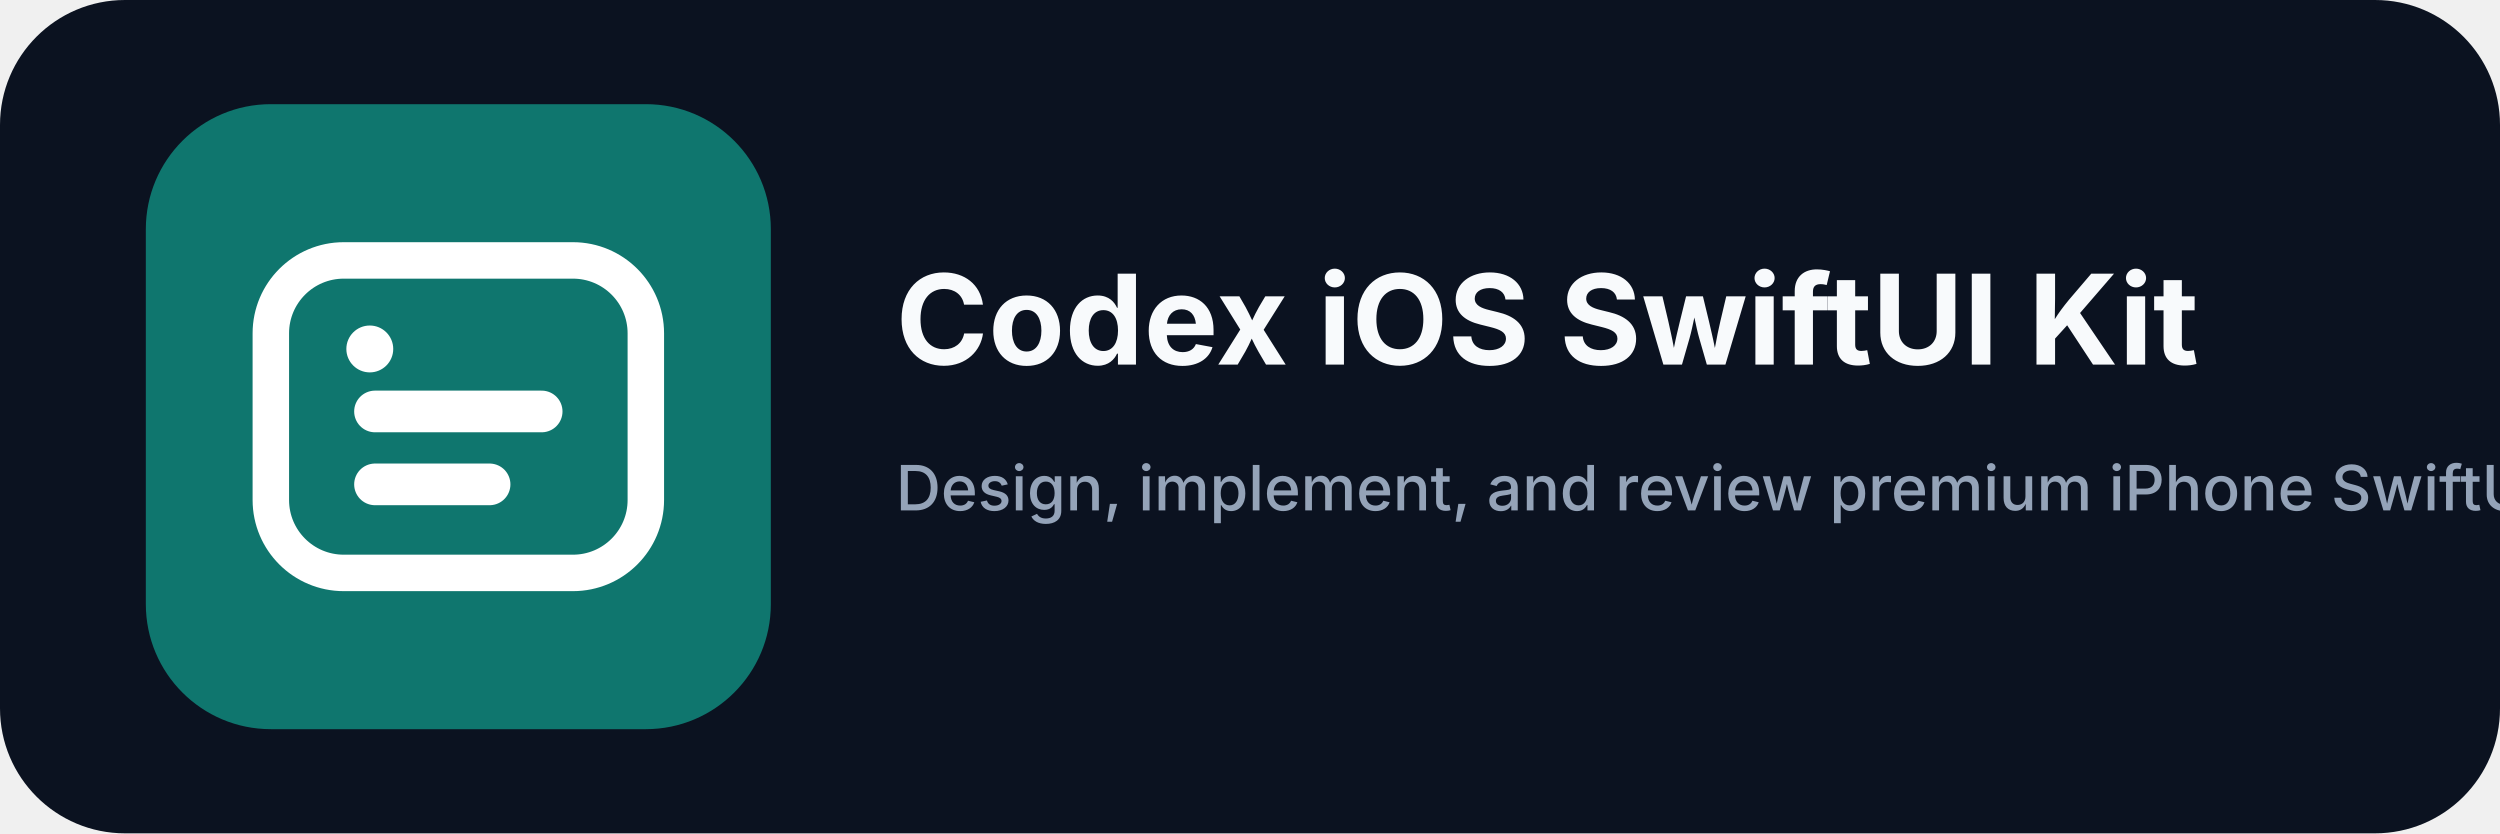
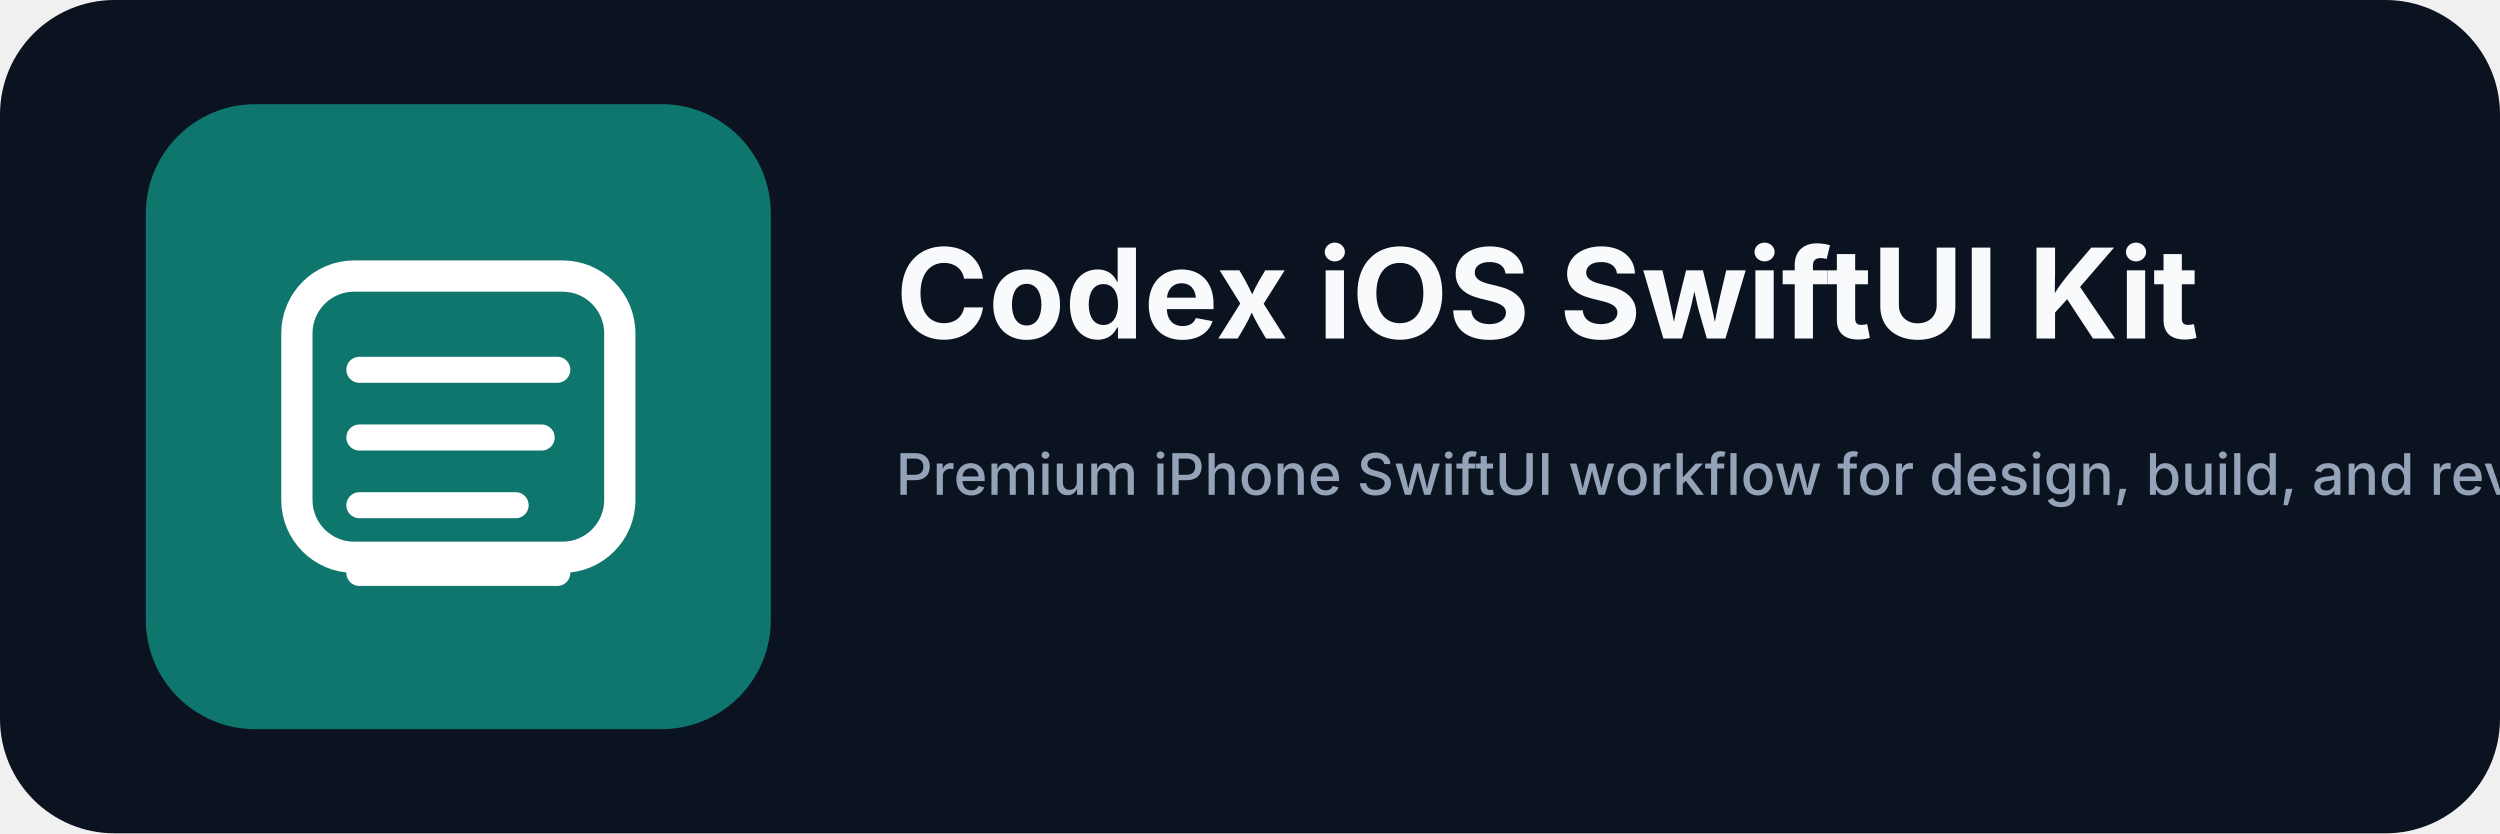
<svg xmlns="http://www.w3.org/2000/svg" viewBox="0 0 960 320" role="img" aria-label="Codex iOS SwiftUI Kit logo">
-   <rect width="960" height="320" rx="48" fill="#0B1220" />
+   <rect width="960" height="320" rx="44" fill="#0B1220" />
  <g transform="translate(56 40)">
-     <rect width="240" height="240" rx="48" fill="#0F766E" />
-     <rect x="48" y="60" width="144" height="120" rx="28" fill="none" stroke="#FFFFFF" stroke-width="14" />
-     <path d="M88 118h64M88 146h44" stroke="#FFFFFF" stroke-width="16" stroke-linecap="round" />
-     <circle cx="86" cy="94" r="9" fill="#FFFFFF" />
+     <rect width="240" height="240" rx="42" fill="#0F766E" />
+     <rect x="58" y="66" width="124" height="108" rx="22" fill="none" stroke="#FFFFFF" stroke-width="12" />
+     <line x1="82" y1="102" x2="158" y2="102" stroke="#FFFFFF" stroke-width="10" stroke-linecap="round" />
+     <line x1="82" y1="128" x2="152" y2="128" stroke="#FFFFFF" stroke-width="10" stroke-linecap="round" />
+     <line x1="82" y1="154" x2="142" y2="154" stroke="#FFFFFF" stroke-width="10" stroke-linecap="round" />
+     <line x1="82" y1="180" x2="158" y2="180" stroke="#FFFFFF" stroke-width="10" stroke-linecap="round" />
  </g>
-   <text x="344" y="140" fill="#F8FAFC" font-family="Inter, system-ui, -apple-system, BlinkMacSystemFont, sans-serif" font-size="48" font-weight="700">Codex iOS SwiftUI Kit</text>
-   <text x="344" y="196" fill="#94A3B8" font-family="Inter, system-ui, -apple-system, BlinkMacSystemFont, sans-serif" font-size="24" font-weight="500">Design, implement, and review premium iPhone SwiftUI</text>
+   <text x="344" y="130" fill="#F8FAFC" font-size="48" font-weight="700" font-family="system-ui, -apple-system, sans-serif">Codex iOS SwiftUI Kit</text>
+   <text x="344" y="190" fill="#94A3B8" font-size="22" font-weight="500" font-family="system-ui, -apple-system, sans-serif">Premium iPhone SwiftUI workflow for design, build, and review</text>
</svg>
